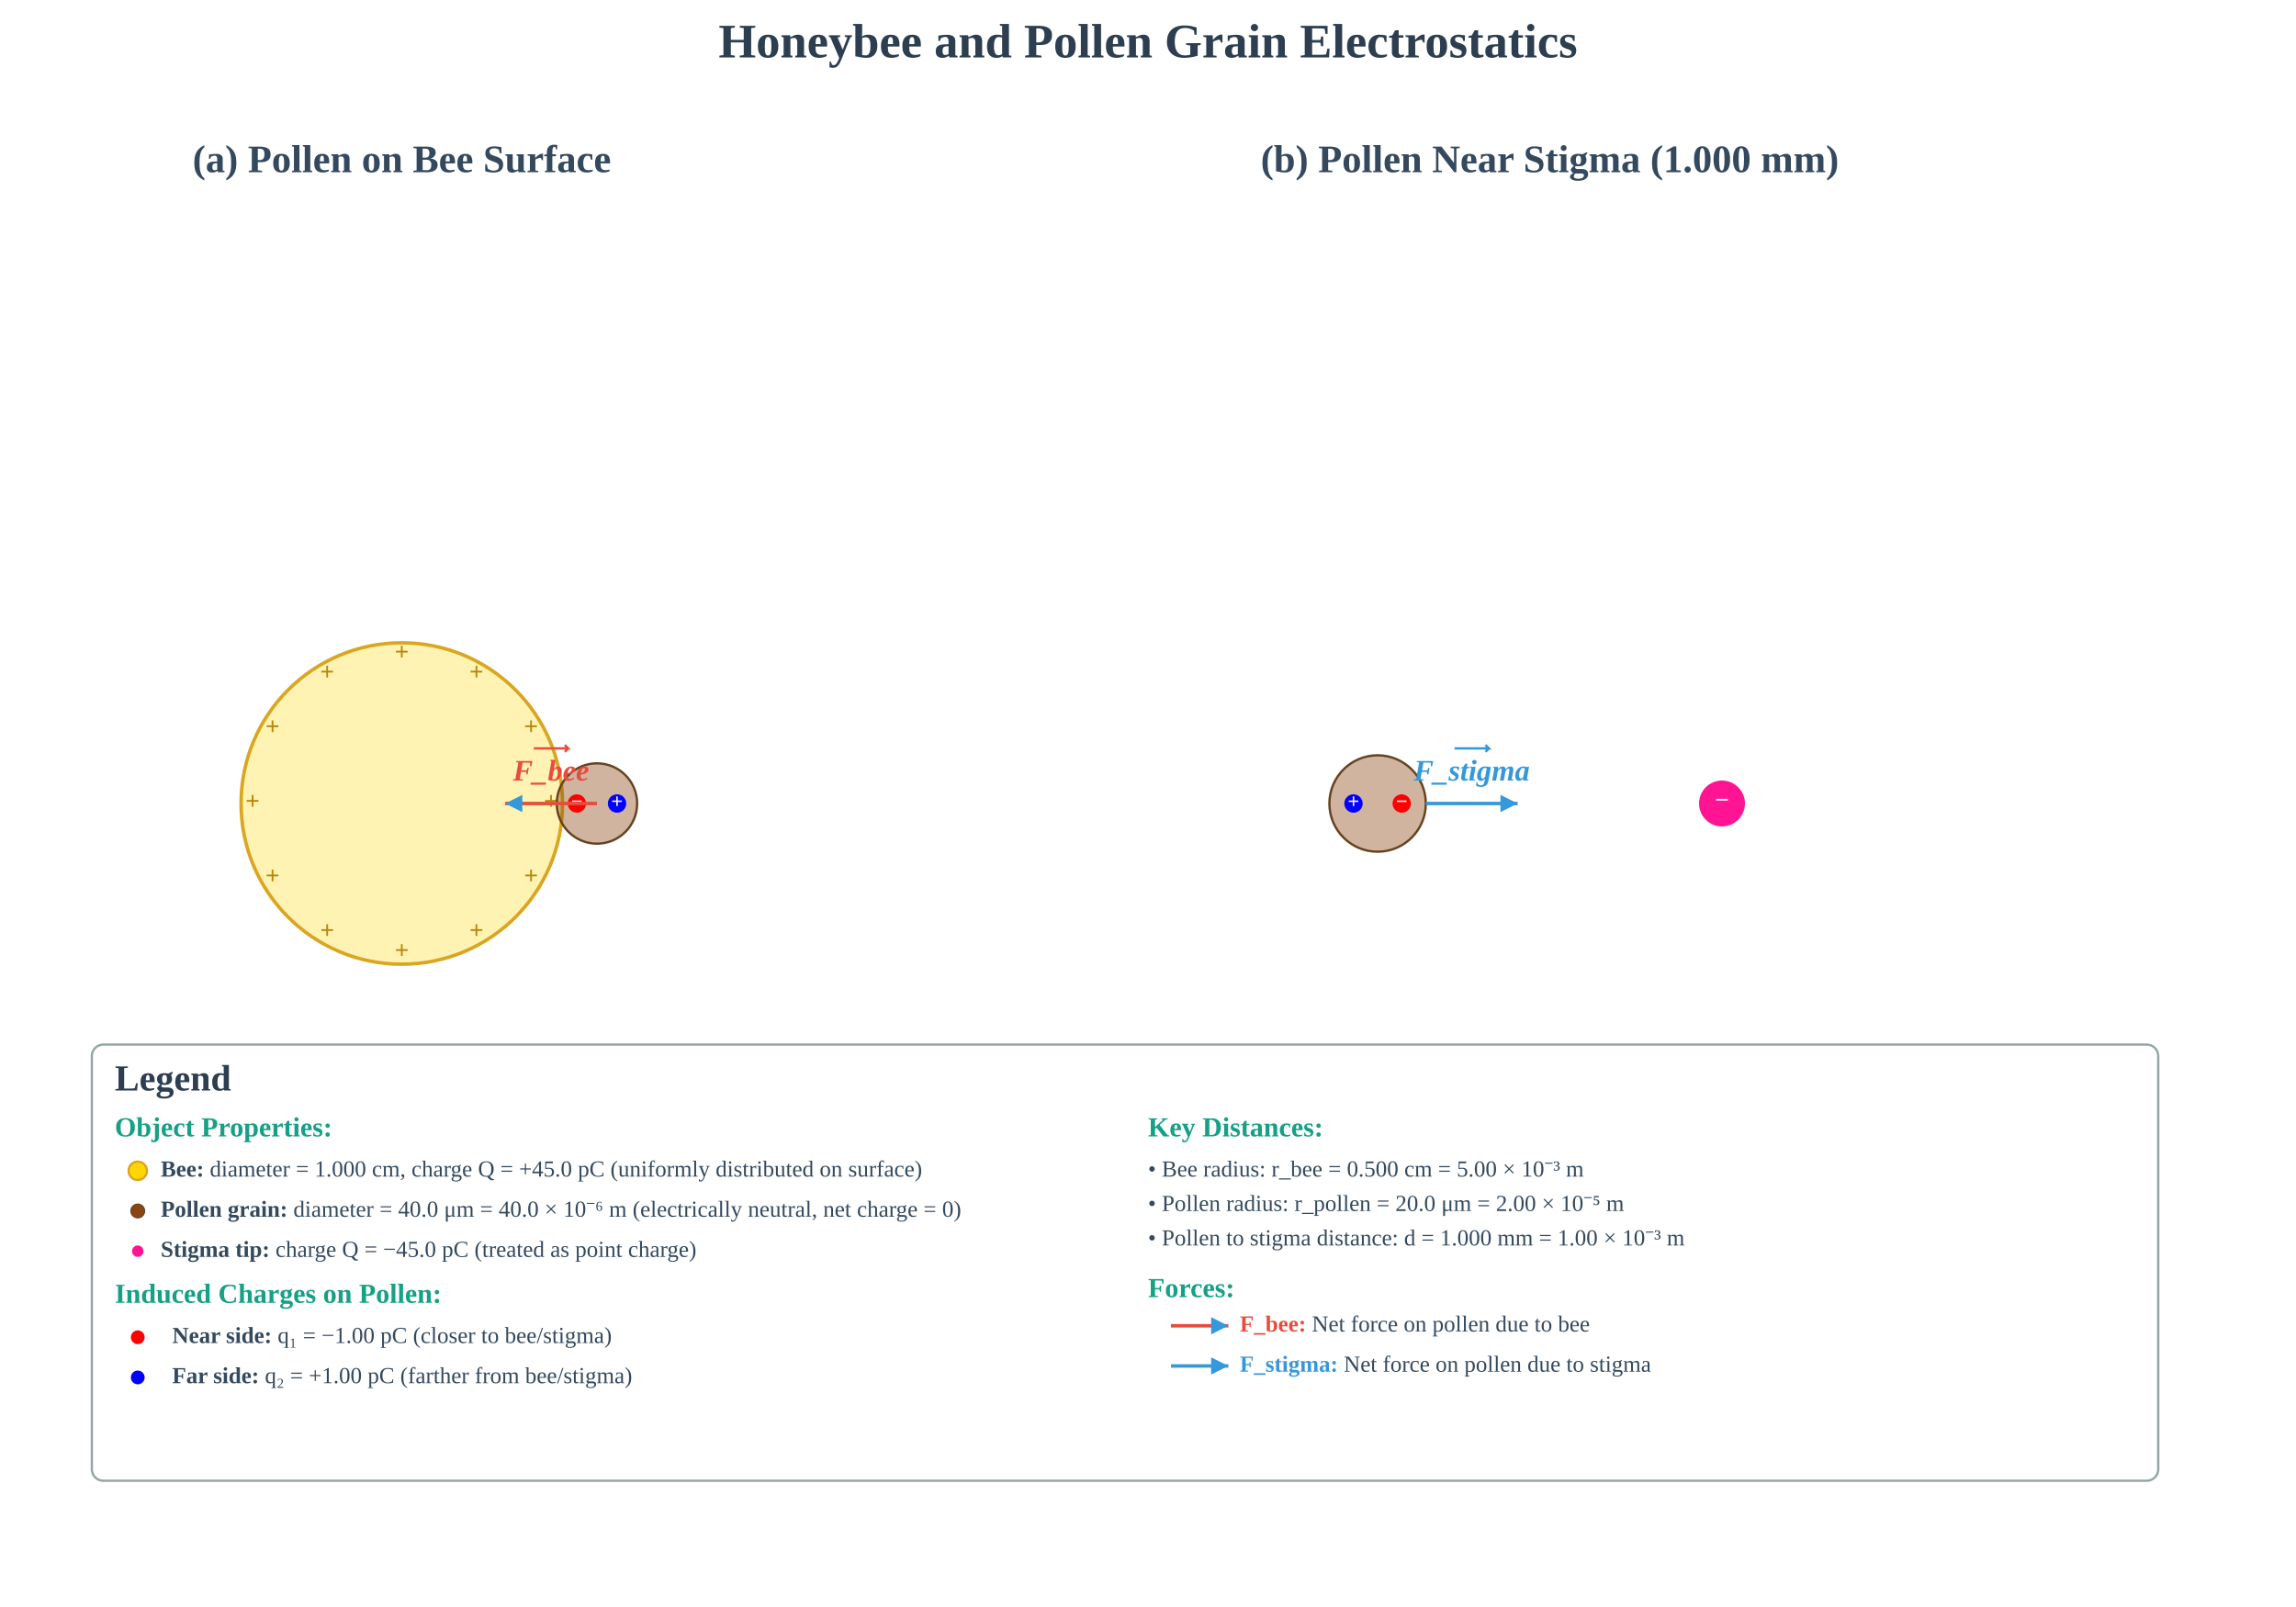
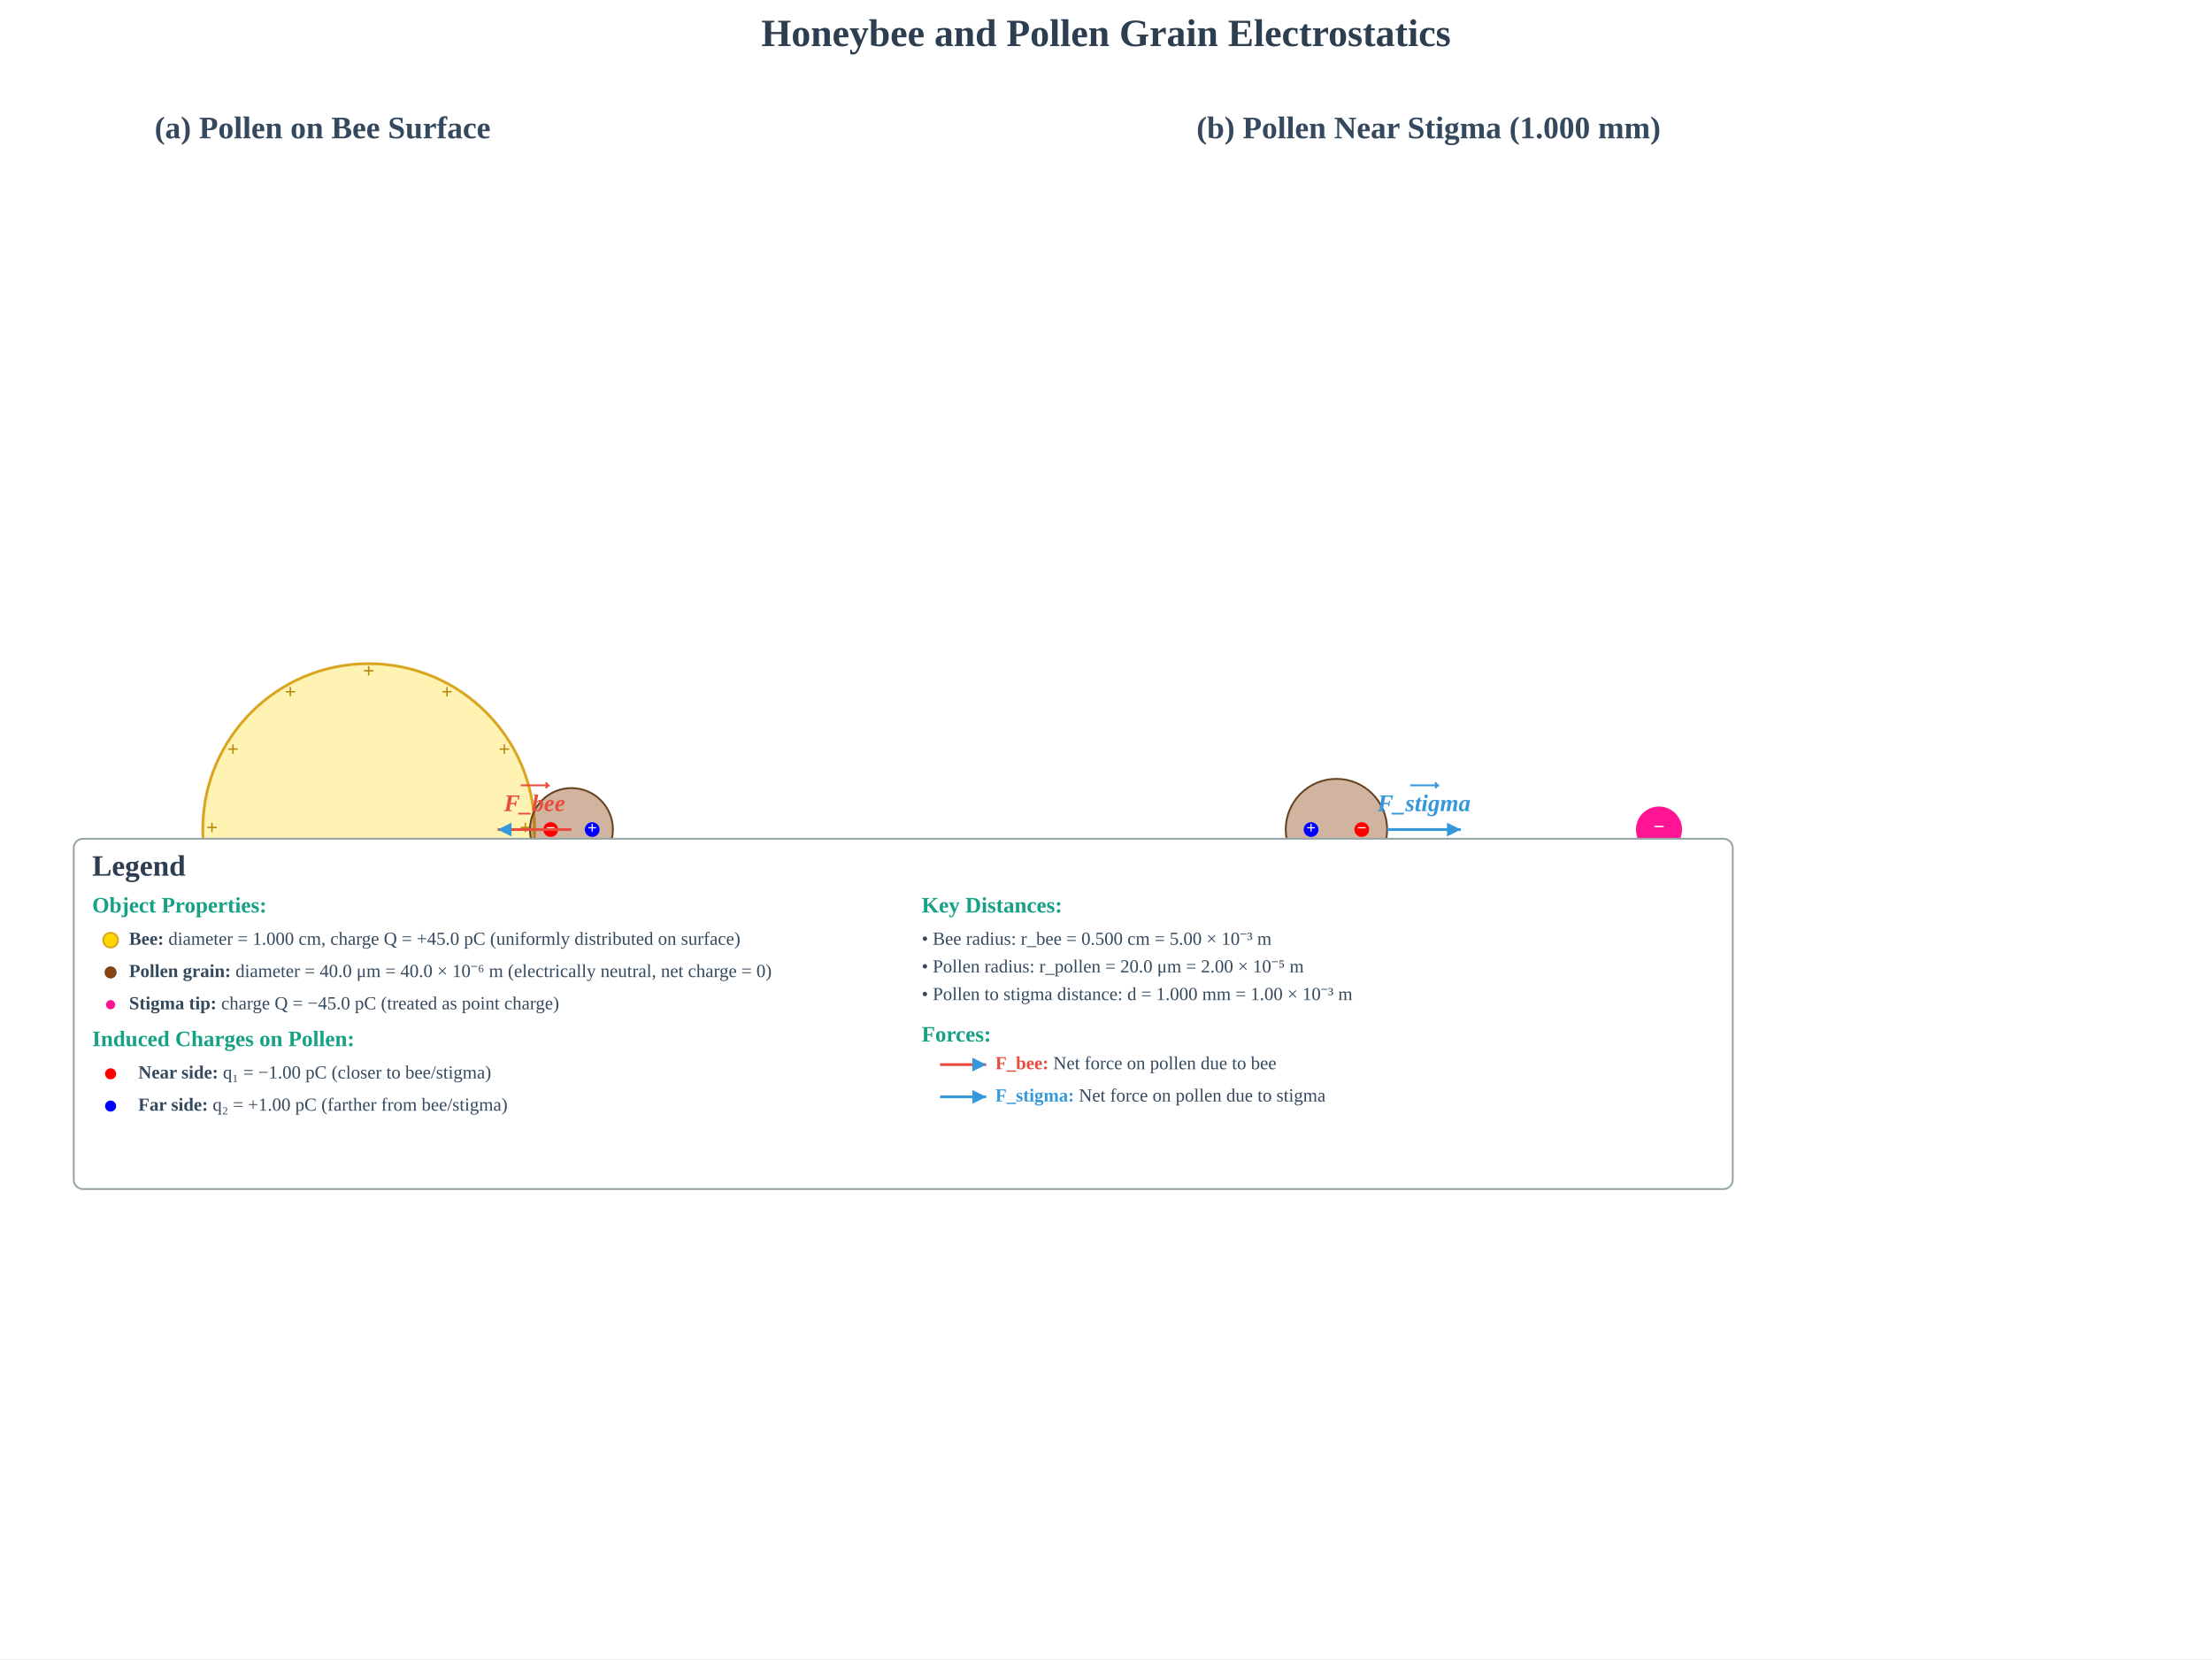
- <svg xmlns="http://www.w3.org/2000/svg" viewBox="0 0 2000 1400">
-   <rect width="2000" height="1400" fill="#ffffff" />
+ <svg xmlns="http://www.w3.org/2000/svg" viewBox="0 0 2400 1800">
+   <rect width="2400" height="1800" fill="#ffffff" />
  <defs>
    <marker id="arrowRed" markerWidth="5" markerHeight="5" refX="5" refY="2.5" orient="auto">
      <path d="M 0 0 L 5 2.5 L 0 5 z" fill="#e74c3c" />
    </marker>
    <marker id="arrowBlue" markerWidth="5" markerHeight="5" refX="5" refY="2.5" orient="auto">
      <path d="M 0 0 L 5 2.5 L 0 5 z" fill="#3498db" />
    </marker>
    <marker id="arrowGreen" markerWidth="5" markerHeight="5" refX="5" refY="2.5" orient="auto">
      <path d="M 0 0 L 5 2.5 L 0 5 z" fill="#27ae60" />
    </marker>
    <marker id="arrowPurple" markerWidth="5" markerHeight="5" refX="5" refY="2.5" orient="auto">
      <path d="M 0 0 L 5 2.5 L 0 5 z" fill="#9b59b6" />
    </marker>
    <pattern id="chargePattern" x="0" y="0" width="40" height="40" patternUnits="userSpaceOnUse">
      <circle cx="12" cy="12" r="2.5" fill="#3498db" opacity="0.2" />
      <circle cx="28" cy="12" r="2.5" fill="#3498db" opacity="0.2" />
      <circle cx="20" cy="28" r="2.5" fill="#3498db" opacity="0.2" />
      <text x="20" y="22" font-size="13" fill="#2980b9" text-anchor="middle" opacity="0.3">+</text>
    </pattern>
  </defs>
-   <text x="1000.0" y="50" text-anchor="middle" font-size="42" font-weight="bold" fill="#2c3e50">Honeybee and Pollen Grain Electrostatics</text>
+   <text x="1200.0" y="50" text-anchor="middle" font-size="42" font-weight="bold" fill="#2c3e50">Honeybee and Pollen Grain Electrostatics</text>
  <g id="bee-pollen-view">
    <text x="350" y="150" text-anchor="middle" font-size="34" font-weight="bold" fill="#34495e">(a) Pollen on Bee Surface</text>
-     <circle cx="350" cy="700.0" r="140" fill="#FFD700" fill-opacity="0.3" stroke="#DAA520" stroke-width="3" />
-     <text x="480.0" y="705.0" text-anchor="middle" font-size="22" font-weight="bold" fill="#B8860B">+</text>
-     <text x="462.583" y="770.0" text-anchor="middle" font-size="22" font-weight="bold" fill="#B8860B">+</text>
-     <text x="415.0" y="817.583" text-anchor="middle" font-size="22" font-weight="bold" fill="#B8860B">+</text>
-     <text x="350.0" y="835.0" text-anchor="middle" font-size="22" font-weight="bold" fill="#B8860B">+</text>
-     <text x="285.0" y="817.583" text-anchor="middle" font-size="22" font-weight="bold" fill="#B8860B">+</text>
-     <text x="237.417" y="770.0" text-anchor="middle" font-size="22" font-weight="bold" fill="#B8860B">+</text>
-     <text x="220.0" y="705.0" text-anchor="middle" font-size="22" font-weight="bold" fill="#B8860B">+</text>
-     <text x="237.417" y="640.0" text-anchor="middle" font-size="22" font-weight="bold" fill="#B8860B">+</text>
-     <text x="285" y="592.417" text-anchor="middle" font-size="22" font-weight="bold" fill="#B8860B">+</text>
-     <text x="350.0" y="575.0" text-anchor="middle" font-size="22" font-weight="bold" fill="#B8860B">+</text>
-     <text x="415.0" y="592.417" text-anchor="middle" font-size="22" font-weight="bold" fill="#B8860B">+</text>
-     <text x="462.583" y="640.0" text-anchor="middle" font-size="22" font-weight="bold" fill="#B8860B">+</text>
-     <circle cx="520" cy="700.0" r="35" fill="#8B4513" fill-opacity="0.4" stroke="#654321" stroke-width="2" />
-     <circle cx="502.5" cy="700.0" r="8" fill="#FF0000" />
-     <text x="502.5" y="704.0" text-anchor="middle" font-size="18" font-weight="bold" fill="white">−</text>
-     <circle cx="537.5" cy="700.0" r="8" fill="#0000FF" />
-     <text x="537.5" y="704.0" text-anchor="middle" font-size="18" font-weight="bold" fill="white">+</text>
+     <circle cx="400" cy="900.0" r="180" fill="#FFD700" fill-opacity="0.3" stroke="#DAA520" stroke-width="3" />
+     <text x="570.0" y="905.0" text-anchor="middle" font-size="22" font-weight="bold" fill="#B8860B">+</text>
+     <text x="547.224" y="990.0" text-anchor="middle" font-size="22" font-weight="bold" fill="#B8860B">+</text>
+     <text x="485.0" y="1052.224" text-anchor="middle" font-size="22" font-weight="bold" fill="#B8860B">+</text>
+     <text x="400.0" y="1075.0" text-anchor="middle" font-size="22" font-weight="bold" fill="#B8860B">+</text>
+     <text x="315.0" y="1052.224" text-anchor="middle" font-size="22" font-weight="bold" fill="#B8860B">+</text>
+     <text x="252.776" y="990.0" text-anchor="middle" font-size="22" font-weight="bold" fill="#B8860B">+</text>
+     <text x="230.0" y="905.0" text-anchor="middle" font-size="22" font-weight="bold" fill="#B8860B">+</text>
+     <text x="252.776" y="820.0" text-anchor="middle" font-size="22" font-weight="bold" fill="#B8860B">+</text>
+     <text x="315" y="757.776" text-anchor="middle" font-size="22" font-weight="bold" fill="#B8860B">+</text>
+     <text x="400" y="735.0" text-anchor="middle" font-size="22" font-weight="bold" fill="#B8860B">+</text>
+     <text x="485.0" y="757.776" text-anchor="middle" font-size="22" font-weight="bold" fill="#B8860B">+</text>
+     <text x="547.224" y="820" text-anchor="middle" font-size="22" font-weight="bold" fill="#B8860B">+</text>
+     <circle cx="620" cy="900.0" r="45" fill="#8B4513" fill-opacity="0.4" stroke="#654321" stroke-width="2" />
+     <circle cx="597.5" cy="900.0" r="8" fill="#FF0000" />
+     <text x="597.5" y="904.0" text-anchor="middle" font-size="18" font-weight="bold" fill="white">−</text>
+     <circle cx="642.5" cy="900.0" r="8" fill="#0000FF" />
+     <text x="642.5" y="904.0" text-anchor="middle" font-size="18" font-weight="bold" fill="white">+</text>
    <g>
-       <line x1="520" y1="700.0" x2="440" y2="700.0" stroke="#e74c3c" stroke-width="3" marker-end="url(#arrowBlue)" />
-       <text x="480.0" y="680.0" text-anchor="middle" font-size="26" font-weight="bold" font-style="italic" fill="#e74c3c">F_bee</text>
-       <path d="M 465.0 652.0 L 495.0 652.0 L 492.0 649.0 M 495.0 652.0 L 492.0 655.0" stroke="#e74c3c" stroke-width="2" fill="none" />
+       <line x1="620" y1="900.0" x2="540" y2="900.0" stroke="#e74c3c" stroke-width="3" marker-end="url(#arrowBlue)" />
+       <text x="580.0" y="880.0" text-anchor="middle" font-size="26" font-weight="bold" font-style="italic" fill="#e74c3c">F_bee</text>
+       <path d="M 565.0 852.0 L 595.0 852.0 L 592.0 849.0 M 595.0 852.0 L 592.0 855.0" stroke="#e74c3c" stroke-width="2" fill="none" />
    </g>
  </g>
  <g id="pollen-stigma-view">
-     <text x="1350.0" y="150" text-anchor="middle" font-size="34" font-weight="bold" fill="#34495e">(b) Pollen Near Stigma (1.000 mm)</text>
-     <circle cx="1200.0" cy="700.0" r="42" fill="#8B4513" fill-opacity="0.4" stroke="#654321" stroke-width="2" />
-     <circle cx="1221.0" cy="700.0" r="8" fill="#FF0000" />
-     <text x="1221.0" y="704.0" text-anchor="middle" font-size="18" font-weight="bold" fill="white">−</text>
-     <circle cx="1179.0" cy="700.0" r="8" fill="#0000FF" />
-     <text x="1179.0" y="704.0" text-anchor="middle" font-size="18" font-weight="bold" fill="white">+</text>
-     <circle cx="1500.0" cy="700.0" r="20" fill="#FF1493" />
-     <text x="1500.0" y="704.0" text-anchor="middle" font-size="22" font-weight="bold" fill="white">−</text>
+     <text x="1550.0" y="150" text-anchor="middle" font-size="34" font-weight="bold" fill="#34495e">(b) Pollen Near Stigma (1.000 mm)</text>
+     <circle cx="1450.0" cy="900.0" r="55" fill="#8B4513" fill-opacity="0.4" stroke="#654321" stroke-width="2" />
+     <circle cx="1477.5" cy="900.0" r="8" fill="#FF0000" />
+     <text x="1477.5" y="904.0" text-anchor="middle" font-size="18" font-weight="bold" fill="white">−</text>
+     <circle cx="1422.5" cy="900.0" r="8" fill="#0000FF" />
+     <text x="1422.5" y="904.0" text-anchor="middle" font-size="18" font-weight="bold" fill="white">+</text>
+     <circle cx="1800.0" cy="900.0" r="25" fill="#FF1493" />
+     <text x="1800.0" y="904.0" text-anchor="middle" font-size="22" font-weight="bold" fill="white">−</text>
    <g>
-       <line x1="1242.0" y1="700.0" x2="1322.0" y2="700.0" stroke="#3498db" stroke-width="3" marker-end="url(#arrowBlue)" />
-       <text x="1282.0" y="680.0" text-anchor="middle" font-size="26" font-weight="bold" font-style="italic" fill="#3498db">F_stigma</text>
-       <path d="M 1267.0 652.0 L 1297.0 652.0 L 1294.0 649.0 M 1297.0 652.0 L 1294.0 655.0" stroke="#3498db" stroke-width="2" fill="none" />
+       <line x1="1505.0" y1="900.0" x2="1585.0" y2="900.0" stroke="#3498db" stroke-width="3" marker-end="url(#arrowBlue)" />
+       <text x="1545.0" y="880.0" text-anchor="middle" font-size="26" font-weight="bold" font-style="italic" fill="#3498db">F_stigma</text>
+       <path d="M 1530.0 852.0 L 1560.0 852.0 L 1557.0 849.0 M 1560.0 852.0 L 1557.0 855.0" stroke="#3498db" stroke-width="2" fill="none" />
    </g>
  </g>
  <g id="legend">
    <rect x="80" y="910" width="1800" height="380" fill="white" stroke="#95a5a6" stroke-width="2" rx="10" />
    <text x="100" y="950" font-size="32" font-weight="bold" fill="#2c3e50">Legend</text>
    <text x="100" y="990" font-size="24" font-weight="bold" fill="#16a085">Object Properties:</text>
    <circle cx="120" cy="1020" r="8" fill="#FFD700" stroke="#DAA520" stroke-width="2" />
    <text x="140" y="1025" font-size="20" fill="#34495e">
      <tspan font-weight="bold">Bee:</tspan> diameter = 1.000 cm, charge Q = +45.0 pC (uniformly distributed on surface)
  </text>
    <circle cx="120" cy="1055" r="6" fill="#8B4513" stroke="#654321" stroke-width="1" />
    <text x="140" y="1060" font-size="20" fill="#34495e">
      <tspan font-weight="bold">Pollen grain:</tspan> diameter = 40.0 μm = 40.0 × 10⁻⁶ m (electrically neutral, net charge = 0)
  </text>
    <circle cx="120" cy="1090" r="5" fill="#FF1493" />
    <text x="140" y="1095" font-size="20" fill="#34495e">
      <tspan font-weight="bold">Stigma tip:</tspan> charge Q = −45.0 pC (treated as point charge)
  </text>
    <text x="100" y="1135" font-size="24" font-weight="bold" fill="#16a085">Induced Charges on Pollen:</text>
    <circle cx="120" cy="1165" r="6" fill="#FF0000" />
    <text x="135" cy="1169" font-size="16" font-weight="bold" fill="white">−</text>
    <text x="150" y="1170" font-size="20" fill="#34495e">
      <tspan font-weight="bold">Near side:</tspan> q₁ = −1.00 pC (closer to bee/stigma)
  </text>
    <circle cx="120" cy="1200" r="6" fill="#0000FF" />
    <text x="135" cy="1204" font-size="16" font-weight="bold" fill="white">+</text>
    <text x="150" y="1205" font-size="20" fill="#34495e">
      <tspan font-weight="bold">Far side:</tspan> q₂ = +1.00 pC (farther from bee/stigma)
  </text>
    <text x="1000" y="990" font-size="24" font-weight="bold" fill="#16a085">Key Distances:</text>
    <text x="1000" y="1025" font-size="20" fill="#34495e">
    • Bee radius: r_bee = 0.500 cm = 5.00 × 10⁻³ m
  </text>
    <text x="1000" y="1055" font-size="20" fill="#34495e">
    • Pollen radius: r_pollen = 20.0 μm = 2.00 × 10⁻⁵ m
  </text>
    <text x="1000" y="1085" font-size="20" fill="#34495e">
    • Pollen to stigma distance: d = 1.000 mm = 1.00 × 10⁻³ m
  </text>
    <text x="1000" y="1130" font-size="24" font-weight="bold" fill="#16a085">Forces:</text>
    <line x1="1020" y1="1155" x2="1070" y2="1155" stroke="#e74c3c" stroke-width="3" marker-end="url(#arrowBlue)" />
    <text x="1080" y="1160" font-size="20" fill="#34495e">
      <tspan font-weight="bold" fill="#e74c3c">F_bee:</tspan> Net force on pollen due to bee
  </text>
    <line x1="1020" y1="1190" x2="1070" y2="1190" stroke="#3498db" stroke-width="3" marker-end="url(#arrowBlue)" />
    <text x="1080" y="1195" font-size="20" fill="#34495e">
      <tspan font-weight="bold" fill="#3498db">F_stigma:</tspan> Net force on pollen due to stigma
  </text>
  </g>
</svg>
